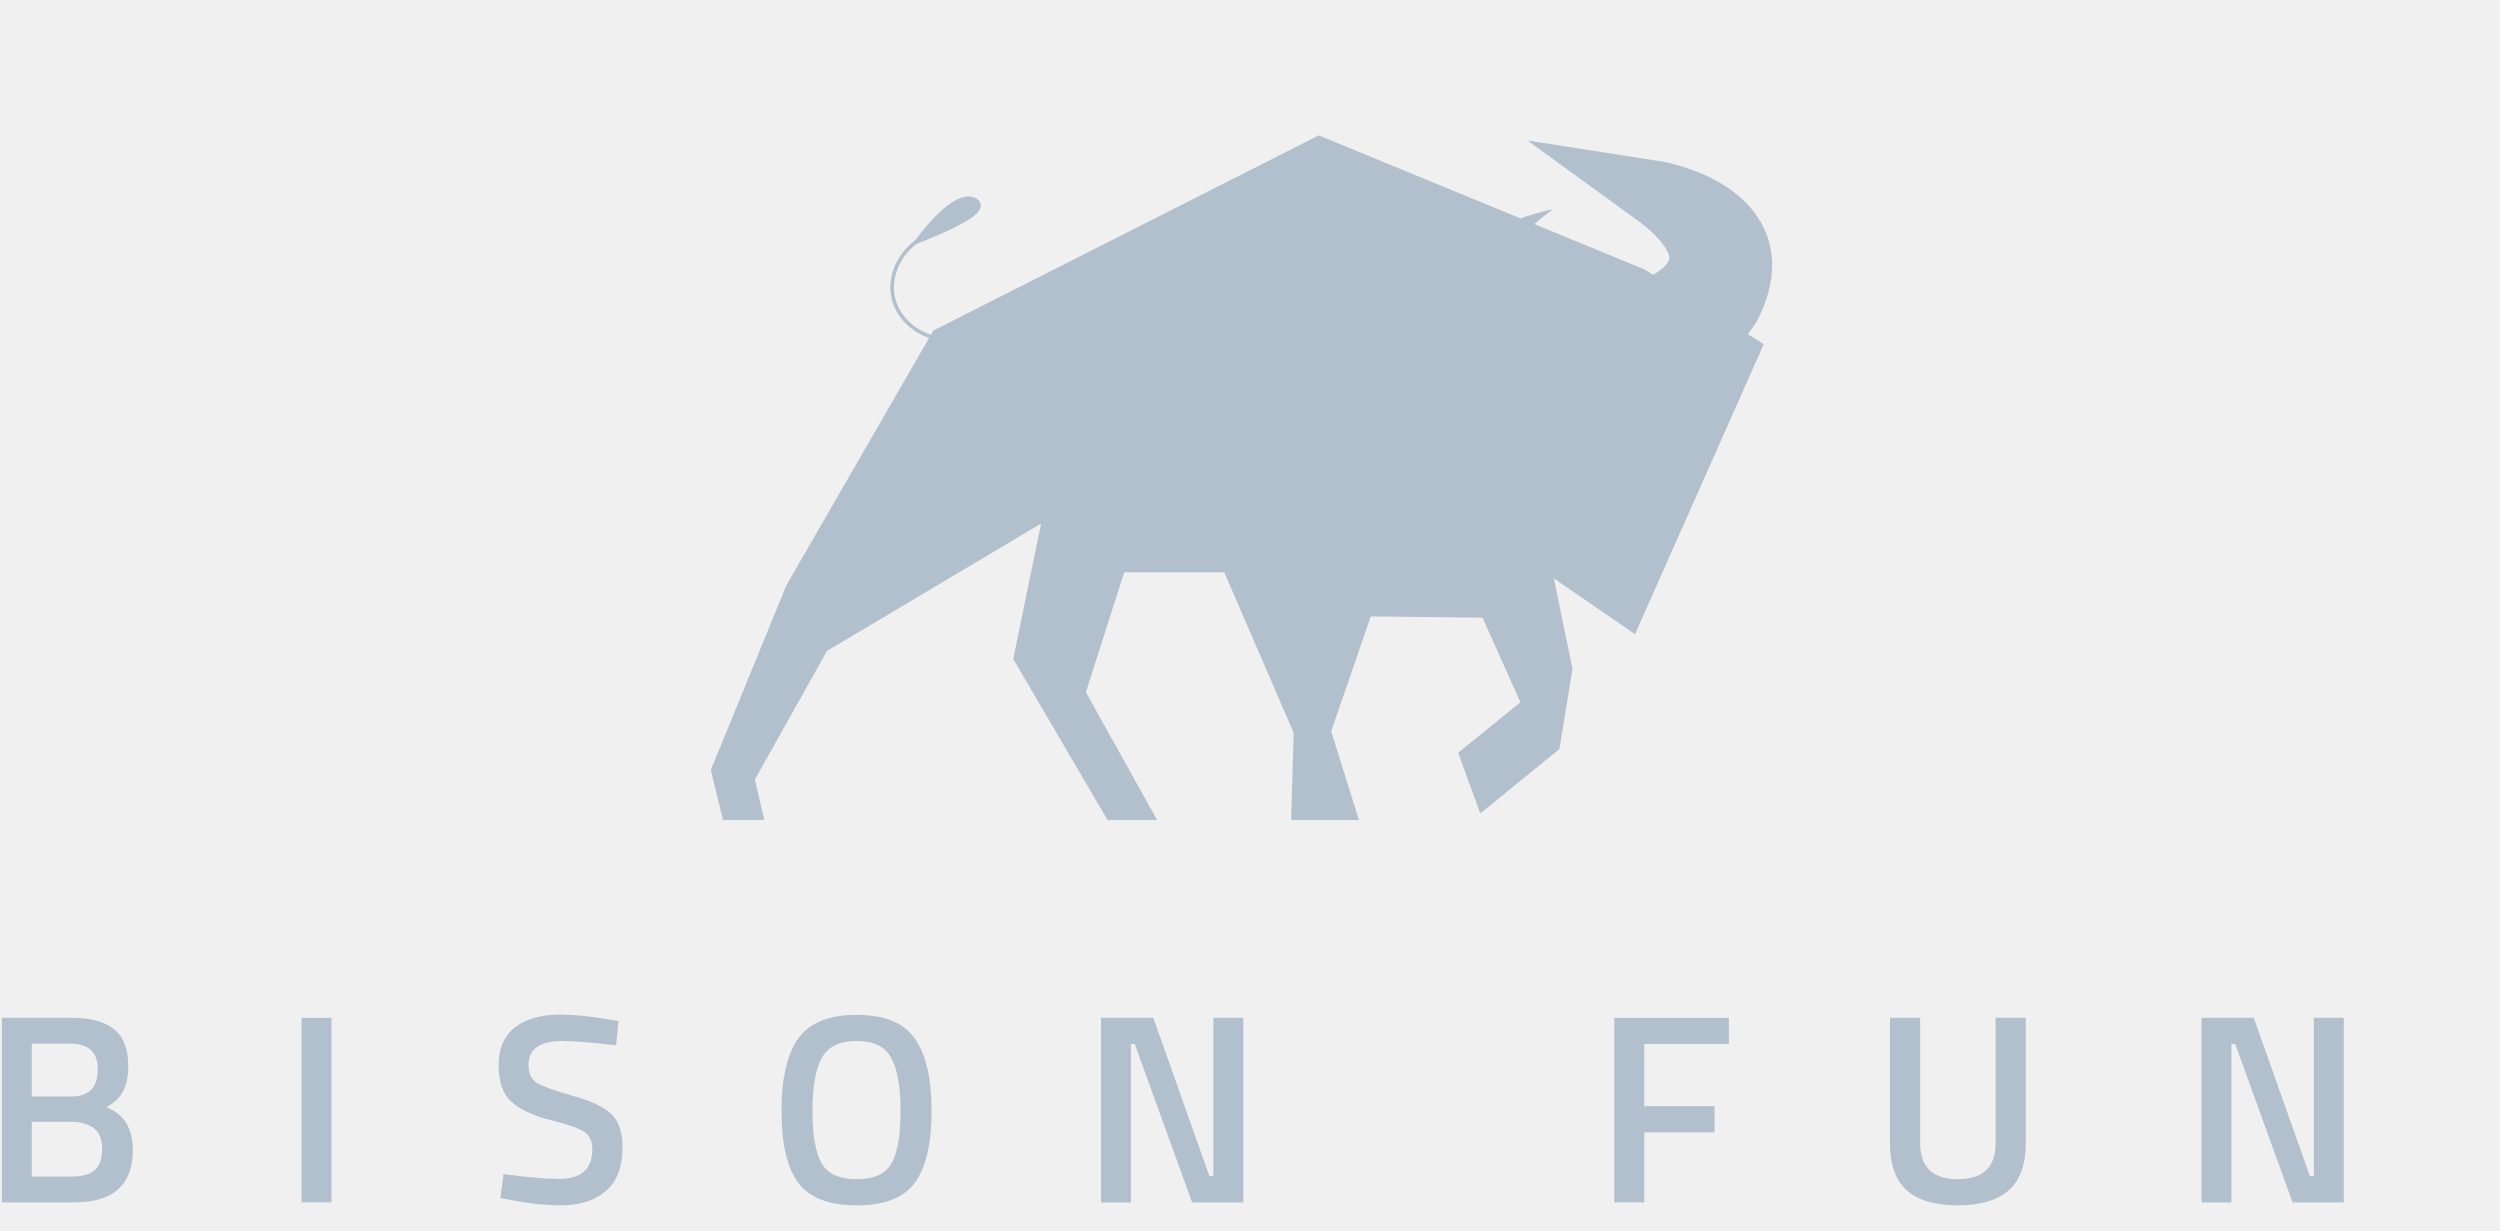
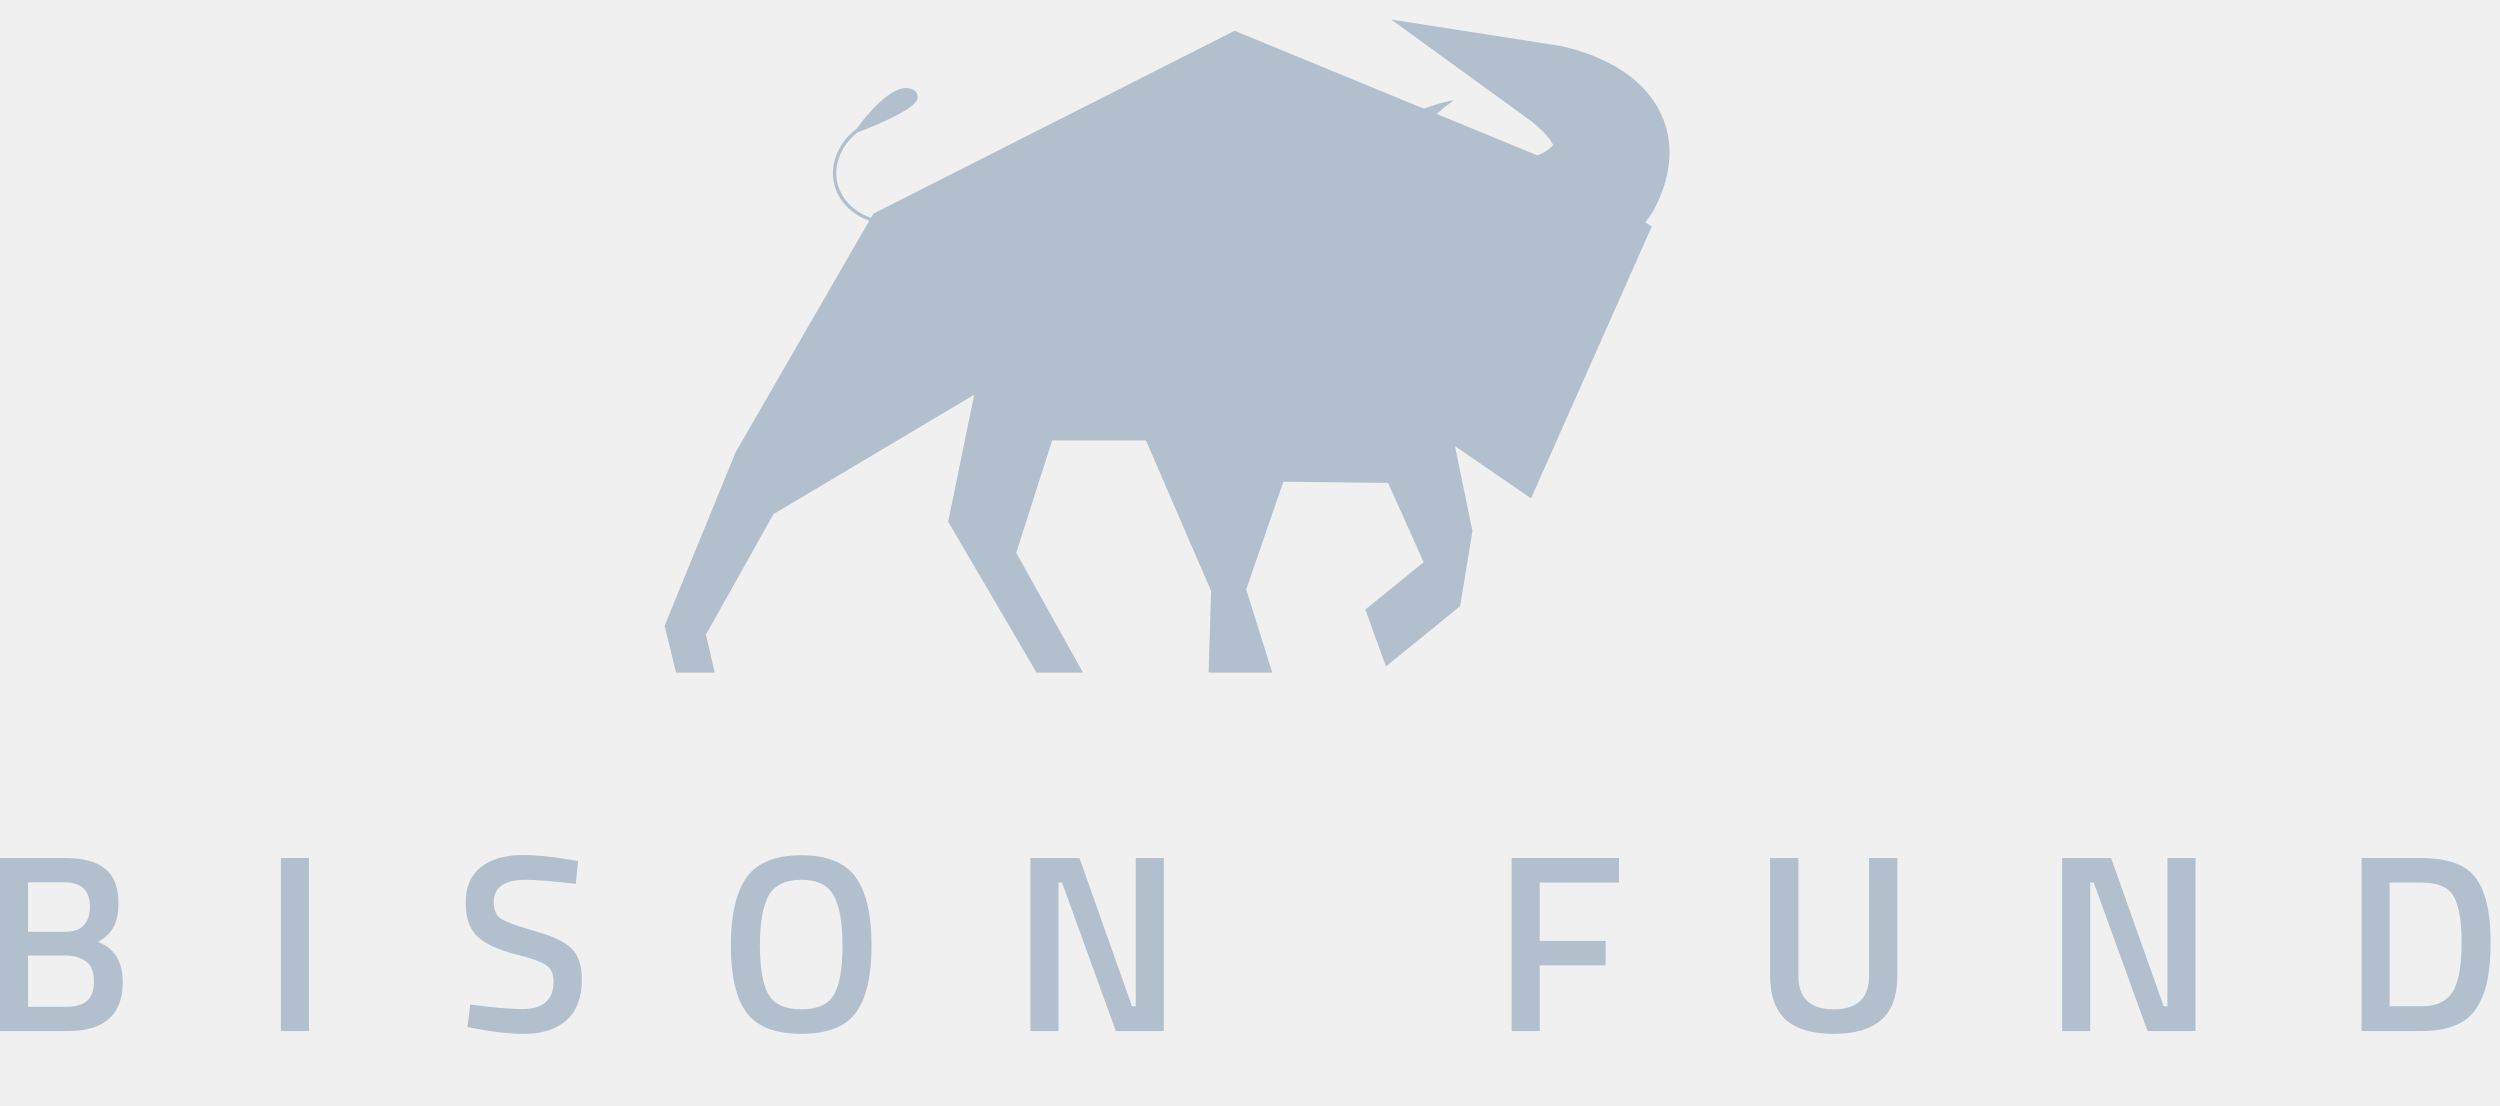
- <svg xmlns="http://www.w3.org/2000/svg" width="130" height="64" viewBox="0 0 130 64" fill="none">
-   <g clip-path="url(#clip0_4463_152428)">
-     <g clip-path="url(#clip1_4463_152428)">
-       <path d="M86.399 15.911C86.399 15.911 91.326 13.888 85.926 9.977C85.926 9.977 92.473 10.989 89.908 15.911C89.908 15.911 88.221 18.608 87.006 18.069C85.791 17.529 86.399 15.911 86.399 15.911Z" fill="#B2BFCD" stroke="#B2BFCD" stroke-width="3.295" stroke-miterlimit="10" />
-       <path d="M48.604 17.258L68.58 7.143L85.456 14.089L91.597 17.932L84.981 32.835L80.663 29.868L81.674 34.791L81.001 38.904L77.017 42.141L75.937 39.174L79.179 36.544L77.152 32.026L71.214 31.958L69.122 38.027L70.538 42.545H67.232L67.367 38.095L63.722 29.666H58.391L56.364 36.004L60.008 42.545H57.646L52.787 34.251L54.272 27.036L42.934 33.779L39.155 40.522L39.625 42.545H37.67L37.06 40.05L40.977 30.475L48.604 17.258Z" fill="#B2BFCD" />
-       <path fill-rule="evenodd" clip-rule="evenodd" d="M68.576 7.04L85.499 14.005L91.716 17.896L85.021 32.976L80.802 30.077L81.769 34.789L81.088 38.954L76.974 42.296L75.826 39.143L79.064 36.517L77.091 32.119L71.281 32.053L69.221 38.029L70.665 42.639H67.136L67.273 38.113L63.661 29.759H58.459L56.466 35.994L60.168 42.639H57.593L52.688 34.267L54.137 27.225L43.004 33.847L39.254 40.536L39.743 42.639H37.596L36.962 40.043L40.893 30.434L48.537 17.187L68.576 7.04ZM68.584 7.246L48.671 17.329L41.062 30.516L37.159 40.058L37.744 42.452H39.507L39.055 40.508L42.865 33.712L54.406 26.847L52.886 34.235L57.7 42.452H59.849L56.262 36.015L58.322 29.572H63.784L67.462 38.077L67.329 42.452H70.41L69.023 38.026L71.148 31.864L77.213 31.933L79.294 36.571L76.048 39.204L77.06 41.985L80.914 38.854L81.579 34.792L80.525 29.659L84.941 32.694L91.479 17.968L85.413 14.172L68.584 7.246Z" fill="#B2BFCD" />
-       <path fill-rule="evenodd" clip-rule="evenodd" d="M47.669 12.668C46.764 13.368 46.32 14.469 46.541 15.46L46.541 15.46C46.83 16.785 48.289 17.786 49.923 17.534L49.951 17.72C48.232 17.985 46.67 16.933 46.358 15.501C46.119 14.428 46.601 13.258 47.555 12.52L47.669 12.668Z" fill="#B2BFCD" />
-       <path d="M48.204 12.162C48.204 12.162 49.724 10.201 50.573 10.536C51.423 10.871 48.204 12.162 48.204 12.162Z" fill="#B2BFCD" />
-       <path fill-rule="evenodd" clip-rule="evenodd" d="M49.372 11.33C49.441 11.296 49.509 11.261 49.577 11.226C49.88 11.068 50.141 10.912 50.304 10.782C50.217 10.793 50.108 10.828 49.975 10.898C49.781 10.999 49.573 11.154 49.372 11.33ZM48.204 12.162L48.308 12.423L47.347 12.808L47.981 11.99L48.204 12.162ZM49.715 10.4C49.999 10.251 50.348 10.145 50.677 10.275C50.755 10.305 50.839 10.353 50.904 10.431C50.975 10.516 51.006 10.622 50.995 10.73C50.986 10.828 50.943 10.909 50.902 10.969C50.86 11.031 50.807 11.087 50.752 11.138C50.54 11.334 50.187 11.541 49.837 11.724C49.48 11.91 49.098 12.085 48.806 12.213C48.66 12.276 48.536 12.329 48.449 12.365C48.405 12.383 48.37 12.398 48.346 12.408C48.334 12.412 48.325 12.416 48.318 12.419L48.311 12.422L48.308 12.423C48.308 12.423 48.308 12.423 48.204 12.162C47.981 11.99 47.981 11.99 47.981 11.99L47.983 11.988L47.987 11.983C47.99 11.979 47.995 11.973 48.001 11.965C48.013 11.95 48.03 11.928 48.053 11.901C48.098 11.846 48.162 11.768 48.242 11.676C48.402 11.493 48.626 11.25 48.879 11.017C49.13 10.786 49.421 10.553 49.715 10.4Z" fill="#B2BFCD" />
-       <path d="M80.27 16.825C80.27 16.825 75.343 14.802 80.742 10.891C80.742 10.891 74.195 11.903 76.76 16.825C76.76 16.825 78.448 19.523 79.662 18.983C80.877 18.444 80.27 16.825 80.27 16.825Z" fill="#B2BFCD" />
-       <path d="M0.098 52.927H3.741C4.721 52.927 5.454 53.127 5.94 53.529C6.426 53.921 6.668 54.552 6.668 55.42C6.668 55.99 6.575 56.438 6.388 56.765C6.211 57.092 5.926 57.363 5.534 57.578C6.449 57.932 6.906 58.675 6.906 59.805C6.906 61.617 5.889 62.523 3.853 62.523H0.098V52.927ZM3.741 58.334H1.653V61.178H3.769C4.282 61.178 4.665 61.07 4.917 60.855C5.179 60.641 5.31 60.272 5.31 59.749C5.31 59.226 5.16 58.861 4.861 58.656C4.562 58.441 4.189 58.334 3.741 58.334ZM3.656 54.272H1.653V57.017H3.713C4.628 57.017 5.086 56.545 5.086 55.602C5.086 54.715 4.609 54.272 3.656 54.272Z" fill="#B2BFCD" />
-       <path d="M15.68 62.523V52.927H17.235V62.523H15.68Z" fill="#B2BFCD" />
-       <path d="M29.262 54.131C28.076 54.131 27.483 54.547 27.483 55.378C27.483 55.808 27.623 56.116 27.904 56.303C28.184 56.48 28.8 56.704 29.753 56.975C30.715 57.237 31.392 57.554 31.784 57.928C32.176 58.292 32.372 58.871 32.372 59.665C32.372 60.673 32.083 61.43 31.504 61.934C30.934 62.429 30.154 62.677 29.164 62.677C28.37 62.677 27.493 62.583 26.531 62.397L26.026 62.298L26.181 61.052C27.441 61.22 28.403 61.304 29.066 61.304C30.224 61.304 30.803 60.79 30.803 59.763C30.803 59.361 30.672 59.067 30.411 58.88C30.15 58.684 29.561 58.474 28.646 58.25C27.731 58.016 27.049 57.699 26.601 57.297C26.152 56.896 25.928 56.261 25.928 55.392C25.928 54.524 26.209 53.87 26.769 53.431C27.338 52.983 28.123 52.759 29.122 52.759C29.841 52.759 30.691 52.843 31.672 53.011L32.162 53.095L32.036 54.355C30.729 54.206 29.804 54.131 29.262 54.131Z" fill="#B2BFCD" />
-       <path d="M42.724 60.491C43.042 61.042 43.649 61.318 44.545 61.318C45.442 61.318 46.044 61.047 46.352 60.505C46.67 59.964 46.829 59.058 46.829 57.788C46.829 56.508 46.665 55.579 46.338 55C46.021 54.421 45.423 54.131 44.545 54.131C43.667 54.131 43.065 54.421 42.738 55C42.411 55.579 42.248 56.504 42.248 57.774C42.248 59.035 42.407 59.94 42.724 60.491ZM47.571 61.5C47.001 62.285 45.993 62.677 44.545 62.677C43.098 62.677 42.084 62.285 41.505 61.5C40.926 60.706 40.637 59.464 40.637 57.774C40.637 56.083 40.926 54.827 41.505 54.005C42.094 53.184 43.107 52.773 44.545 52.773C45.983 52.773 46.992 53.184 47.571 54.005C48.15 54.818 48.44 56.074 48.44 57.774C48.44 59.473 48.15 60.715 47.571 61.5Z" fill="#B2BFCD" />
-       <path d="M57.254 62.523V52.927H59.972L62.886 61.15H63.096V52.927H64.651V62.523H61.989L59.006 54.285H58.809V62.523H57.254Z" fill="#B2BFCD" />
-       <path d="M83.945 62.523V52.927H89.898V54.285H85.5V57.522H89.156V58.88H85.5V62.523H83.945Z" fill="#B2BFCD" />
-       <path d="M99.849 59.455C99.849 60.697 100.502 61.318 101.81 61.318C103.117 61.318 103.771 60.697 103.771 59.455V52.927H105.34V59.427C105.34 60.557 105.041 61.383 104.443 61.906C103.855 62.42 102.972 62.677 101.796 62.677C100.628 62.677 99.751 62.42 99.162 61.906C98.574 61.383 98.279 60.557 98.279 59.427V52.927H99.849V59.455Z" fill="#B2BFCD" />
-       <path d="M114.479 62.523V52.927H117.196L120.11 61.15H120.32V52.927H121.876V62.523H119.214L116.23 54.285H116.034V62.523H114.479Z" fill="#B2BFCD" />
-     </g>
-   </g>
-   <defs>
-     <clipPath id="clip0_4463_152428">
-       <rect width="129.458" height="64" fill="white" transform="translate(0.0983887)" />
-     </clipPath>
-     <clipPath id="clip1_4463_152428">
-       <rect width="138.24" height="59.272" fill="white" transform="translate(0.0983887 7.03999)" />
-     </clipPath>
-   </defs>
+ <svg xmlns="http://www.w3.org/2000/svg" width="104" height="46" viewBox="0 0 104 46" fill="none">
+   <path d="M64.725 7.933C64.725 7.933 68.421 6.416 64.371 3.483C64.371 3.483 69.281 4.241 67.358 7.933C67.358 7.933 66.092 9.956 65.181 9.552C64.27 9.147 64.725 7.933 64.725 7.933Z" fill="#B2BFCD" stroke="#B2BFCD" stroke-width="3.295" stroke-miterlimit="10" />
+   <path d="M36.379 8.943L51.361 1.357L64.018 6.566L68.624 9.449L63.662 20.626L60.424 18.401L61.182 22.093L60.677 25.178L57.689 27.606L56.879 25.38L59.31 23.408L57.79 20.019L53.337 19.969L51.768 24.52L52.83 27.909H50.35L50.452 24.571L47.718 18.249H43.719L42.199 23.003L44.933 27.909H43.161L39.516 21.688L40.63 16.277L32.127 21.334L29.292 26.392L29.645 27.909H28.179L27.722 26.038L30.659 18.856L36.379 8.943Z" fill="#B2BFCD" />
+   <path fill-rule="evenodd" clip-rule="evenodd" d="M51.358 1.28L64.05 6.504L68.713 9.422L63.692 20.732L60.528 18.558L61.253 22.091L60.742 25.216L57.657 27.722L56.796 25.357L59.224 23.387L57.744 20.089L53.387 20.04L51.842 24.522L52.925 27.979H50.278L50.381 24.585L47.672 18.32H43.77L42.275 22.996L45.052 27.979H43.12L39.442 21.701L40.529 16.419L32.179 21.385L29.367 26.402L29.734 27.979H28.123L27.648 26.032L30.596 18.825L36.329 8.89L51.358 1.28ZM51.364 1.434L36.43 8.997L30.722 18.887L27.795 26.043L28.234 27.839H29.557L29.218 26.381L32.075 21.284L40.731 16.135L39.59 21.676L43.201 27.839H44.813L42.123 23.011L43.668 18.179H47.764L50.522 24.558L50.423 27.839H52.734L51.694 24.52L53.287 19.898L57.836 19.95L59.397 23.428L56.962 25.403L57.721 27.489L60.612 25.14L61.11 22.094L60.32 18.244L63.632 20.52L68.535 9.476L63.986 6.629L51.364 1.434Z" fill="#B2BFCD" />
+   <path fill-rule="evenodd" clip-rule="evenodd" d="M35.678 5.501C34.999 6.026 34.666 6.851 34.832 7.595L34.832 7.595C35.048 8.589 36.143 9.34 37.368 9.151L37.39 9.29C36.101 9.489 34.929 8.7 34.695 7.625C34.515 6.821 34.877 5.943 35.593 5.39L35.678 5.501Z" fill="#B2BFCD" />
+   <path d="M36.079 5.122C36.079 5.122 37.219 3.651 37.856 3.902C38.493 4.154 36.079 5.122 36.079 5.122Z" fill="#B2BFCD" />
+   <path fill-rule="evenodd" clip-rule="evenodd" d="M36.955 4.498C37.007 4.472 37.058 4.446 37.109 4.419C37.336 4.301 37.532 4.184 37.654 4.087C37.589 4.095 37.508 4.121 37.407 4.173C37.262 4.249 37.106 4.365 36.955 4.498ZM36.079 5.122L36.157 5.317L35.436 5.606L35.912 4.993L36.079 5.122ZM37.212 3.8C37.425 3.689 37.687 3.609 37.934 3.706C37.992 3.729 38.055 3.765 38.104 3.823C38.157 3.887 38.181 3.967 38.173 4.048C38.165 4.121 38.134 4.182 38.103 4.227C38.071 4.273 38.032 4.316 37.99 4.354C37.831 4.501 37.566 4.656 37.304 4.793C37.036 4.933 36.749 5.064 36.531 5.159C36.421 5.207 36.328 5.247 36.262 5.274C36.23 5.288 36.203 5.298 36.185 5.306C36.177 5.309 36.17 5.312 36.165 5.314L36.159 5.316L36.157 5.317C36.157 5.317 36.157 5.317 36.079 5.122C35.912 4.993 35.912 4.993 35.912 4.993L35.913 4.991L35.916 4.987C35.919 4.984 35.922 4.98 35.927 4.974C35.936 4.963 35.949 4.946 35.966 4.926C35.999 4.884 36.048 4.826 36.108 4.757C36.228 4.62 36.396 4.438 36.586 4.263C36.774 4.089 36.992 3.915 37.212 3.8Z" fill="#B2BFCD" />
+   <path d="M60.129 8.619C60.129 8.619 56.433 7.102 60.483 4.168C60.483 4.168 55.573 4.927 57.496 8.619C57.496 8.619 58.762 10.642 59.673 10.238C60.584 9.833 60.129 8.619 60.129 8.619Z" fill="#B2BFCD" />
+   <path d="M0 35.695H2.732C3.467 35.695 4.017 35.846 4.381 36.147C4.745 36.441 4.928 36.914 4.928 37.565C4.928 37.992 4.858 38.329 4.717 38.574C4.584 38.819 4.371 39.022 4.076 39.183C4.763 39.449 5.106 40.006 5.106 40.854C5.106 42.212 4.343 42.892 2.816 42.892H0V35.695ZM2.732 39.751H1.166V41.883H2.753C3.138 41.883 3.425 41.803 3.614 41.642C3.81 41.481 3.908 41.204 3.908 40.812C3.908 40.419 3.796 40.146 3.572 39.992C3.348 39.831 3.068 39.751 2.732 39.751ZM2.669 36.704H1.166V38.763H2.711C3.397 38.763 3.74 38.409 3.74 37.702C3.74 37.036 3.383 36.704 2.669 36.704Z" fill="#B2BFCD" />
+   <path d="M11.686 42.892V35.695H12.852V42.892H11.686Z" fill="#B2BFCD" />
+   <path d="M21.873 36.599C20.983 36.599 20.539 36.91 20.539 37.534C20.539 37.856 20.644 38.087 20.854 38.227C21.064 38.36 21.526 38.528 22.241 38.731C22.962 38.928 23.47 39.166 23.764 39.446C24.058 39.719 24.205 40.153 24.205 40.749C24.205 41.505 23.988 42.073 23.554 42.451C23.127 42.822 22.542 43.008 21.799 43.008C21.204 43.008 20.546 42.938 19.824 42.797L19.446 42.724L19.562 41.789C20.507 41.915 21.229 41.978 21.726 41.978C22.595 41.978 23.029 41.593 23.029 40.822C23.029 40.521 22.931 40.3 22.735 40.16C22.538 40.013 22.097 39.856 21.411 39.688C20.724 39.512 20.213 39.274 19.877 38.973C19.541 38.672 19.373 38.196 19.373 37.544C19.373 36.893 19.583 36.403 20.003 36.073C20.43 35.737 21.019 35.569 21.768 35.569C22.307 35.569 22.945 35.632 23.68 35.758L24.048 35.821L23.953 36.767C22.973 36.655 22.279 36.599 21.873 36.599Z" fill="#B2BFCD" />
+   <path d="M31.969 41.368C32.207 41.782 32.663 41.988 33.335 41.988C34.007 41.988 34.459 41.785 34.69 41.379C34.928 40.973 35.048 40.293 35.048 39.341C35.048 38.381 34.925 37.684 34.68 37.25C34.442 36.816 33.993 36.599 33.335 36.599C32.677 36.599 32.225 36.816 31.98 37.25C31.735 37.684 31.612 38.378 31.612 39.33C31.612 40.276 31.731 40.955 31.969 41.368ZM35.605 42.125C35.177 42.713 34.421 43.007 33.335 43.007C32.249 43.007 31.489 42.713 31.055 42.125C30.621 41.529 30.404 40.598 30.404 39.33C30.404 38.062 30.621 37.12 31.055 36.504C31.497 35.888 32.256 35.579 33.335 35.579C34.414 35.579 35.17 35.888 35.605 36.504C36.039 37.113 36.256 38.055 36.256 39.33C36.256 40.605 36.039 41.536 35.605 42.125Z" fill="#B2BFCD" />
+   <path d="M42.867 42.892V35.695H44.905L47.091 41.862H47.248V35.695H48.414V42.892H46.418L44.18 36.714H44.033V42.892H42.867Z" fill="#B2BFCD" />
+   <path d="M62.885 42.892V35.695H67.35V36.714H64.051V39.141H66.793V40.16H64.051V42.892H62.885Z" fill="#B2BFCD" />
+   <path d="M74.813 40.591C74.813 41.523 75.303 41.989 76.284 41.989C77.264 41.989 77.755 41.523 77.755 40.591V35.695H78.931V40.57C78.931 41.418 78.707 42.037 78.259 42.43C77.818 42.815 77.156 43.008 76.273 43.008C75.398 43.008 74.739 42.815 74.298 42.43C73.857 42.037 73.636 41.418 73.636 40.57V35.695H74.813V40.591Z" fill="#B2BFCD" />
+   <path d="M85.785 42.892V35.695H87.823L90.009 41.862H90.166V35.695H91.333V42.892H89.337L87.099 36.714H86.952V42.892H85.785Z" fill="#B2BFCD" />
+   <path d="M100.731 42.892H98.241V35.695H100.731C101.838 35.695 102.594 35.975 103.001 36.536C103.408 37.096 103.61 37.975 103.61 39.173C103.61 39.782 103.568 40.3 103.483 40.728C103.408 41.148 103.267 41.53 103.063 41.873C102.665 42.552 101.887 42.892 100.731 42.892ZM102.402 39.173C102.402 38.304 102.294 37.677 102.077 37.292C101.858 36.907 101.411 36.714 100.731 36.714H99.408V41.862H100.731C101.425 41.862 101.887 41.607 102.119 41.095C102.23 40.836 102.304 40.56 102.338 40.265C102.38 39.971 102.402 39.607 102.402 39.173Z" fill="#B2BFCD" />
</svg>
